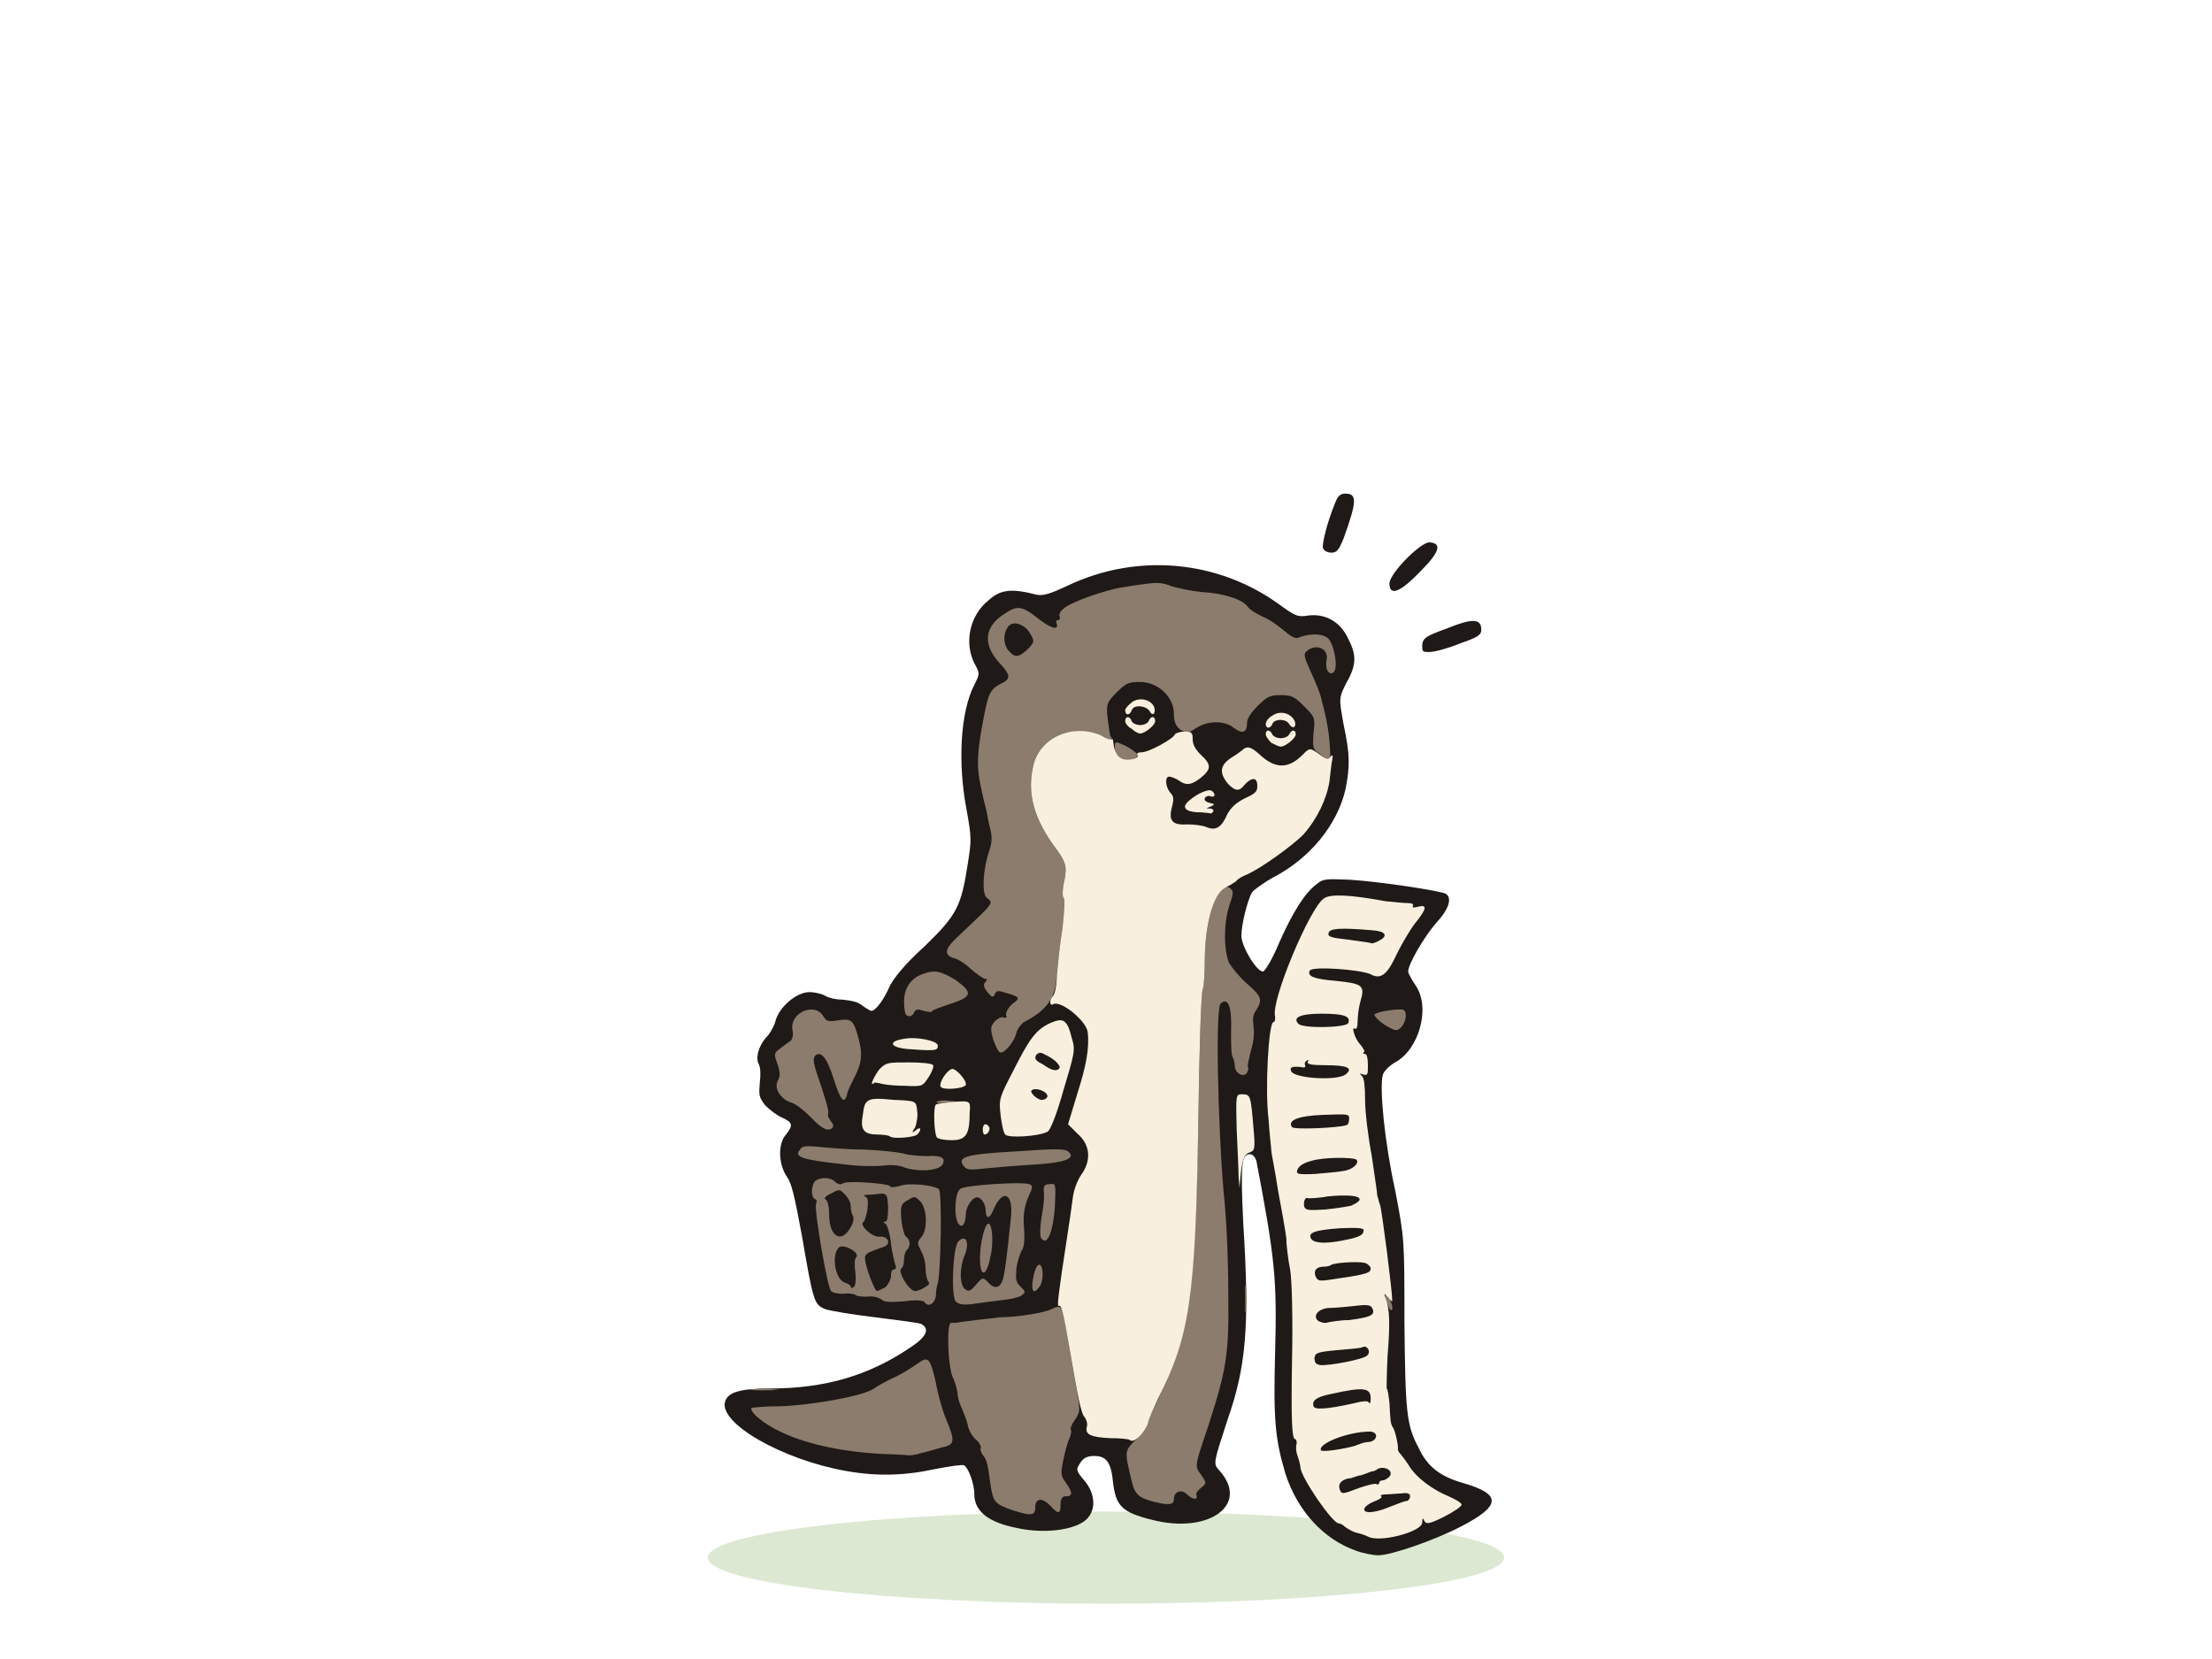
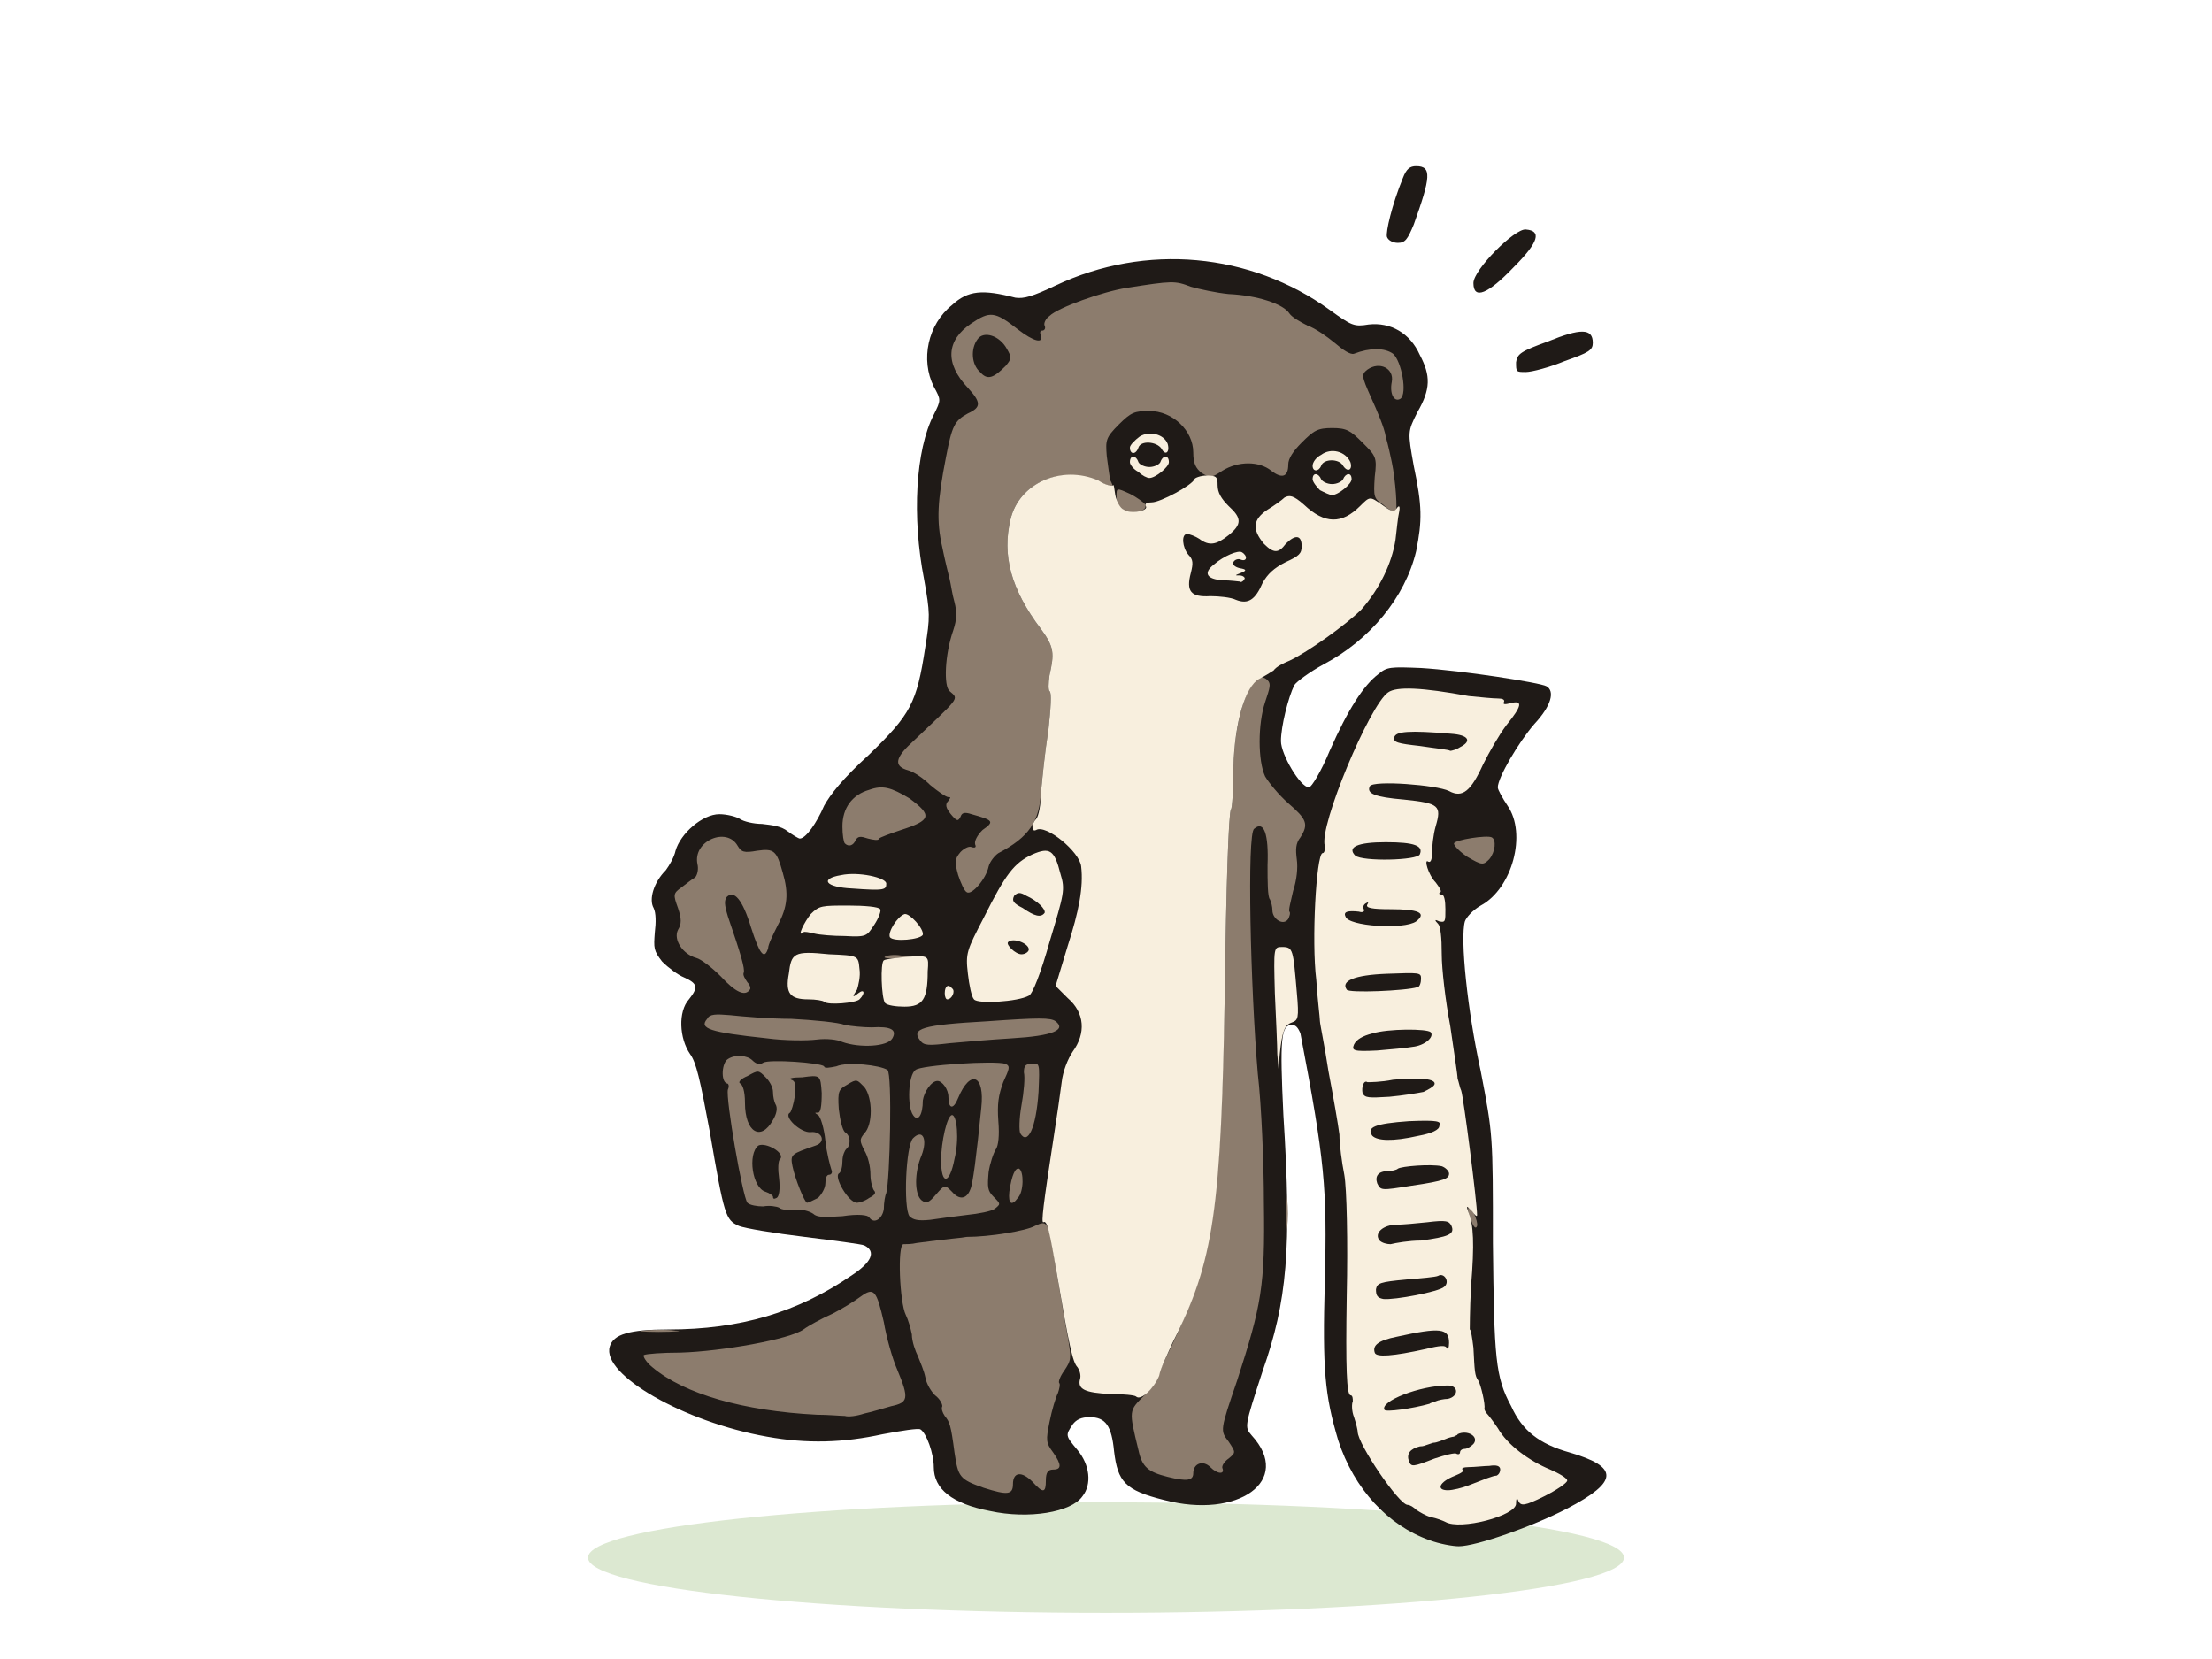
<svg xmlns="http://www.w3.org/2000/svg" viewBox="0 0 240 180">
-   <ellipse cx="120.0" cy="169" rx="43.2" ry="5" fill="#DCE8D1" />
-   <svg x="75.0" y="50.0" width="90.1" height="122.0" viewBox="0 0 88.6 120" fill-rule="evenodd">
+   <ellipse cx="120.0" cy="169" rx="56.2" ry="6" fill="#DCE8D1" />
+   <svg x="61.4" y="13.4" width="117.1" height="158.6" viewBox="0 0 88.6 120" fill-rule="evenodd">
    <path d="M70.9 116.3C67.5 115.1 64.7 112.1 63.4 108.1C62.3 104.4 62.1 102.3 62.3 95.1C62.5 87.3 62.3 85.2 60.3 74.7C60.1 74.2 59.9 74.0 59.6 74.0C58.7 74.0 58.6 75.1 58.9 81.4C59.6 92.4 59.2 96.7 57.2 102.4C55.7 107.0 55.7 107.0 56.3 107.7C59.7 111.4 55.2 114.6 49.1 113.0C45.9 112.2 45.3 111.5 45.0 109.0C44.8 106.9 44.3 106.2 43.0 106.2C42.3 106.2 41.9 106.4 41.6 106.8C41.0 107.7 41.0 107.7 42.0 108.9C43.0 110.1 43.2 111.7 42.4 112.7C41.5 114.0 38.0 114.6 34.8 113.9C31.7 113.3 30.2 112.1 30.2 110.3C30.2 109.2 29.6 107.5 29.1 107.2C28.9 107.1 27.6 107.3 26.0 107.6C22.8 108.3 19.8 108.4 16.5 107.8C9.7 106.6 2.9 102.7 3.6 100.4C3.9 99.4 5.2 99.0 8.4 99.0C14.3 99.0 19.0 97.6 23.4 94.6C25.1 93.5 25.5 92.6 24.5 92.1C24.3 92.0 22.0 91.7 19.6 91.4C17.1 91.1 14.7 90.7 14.2 90.5C13.1 90.0 13.0 89.7 11.8 82.7C11.0 78.4 10.7 77.1 10.2 76.4C9.3 75.1 9.2 72.9 10.1 71.9C10.9 70.9 10.8 70.6 9.7 70.1C9.2 69.9 8.4 69.3 7.9 68.8C7.2 67.9 7.2 67.7 7.3 66.4C7.4 65.6 7.4 64.8 7.2 64.4C6.8 63.7 7.2 62.3 8.2 61.3C8.5 60.9 8.9 60.2 9.0 59.7C9.4 58.3 11.2 56.7 12.6 56.7C13.2 56.7 14.0 56.9 14.3 57.1C14.6 57.3 15.4 57.5 16.1 57.5C17.0 57.6 17.7 57.7 18.2 58.1C18.6 58.4 19.1 58.7 19.2 58.7C19.7 58.7 20.6 57.4 21.2 56.0C21.7 55.1 22.7 53.8 24.9 51.8C28.3 48.5 28.8 47.6 29.5 43.0C29.9 40.5 29.9 40.2 29.4 37.4C28.4 32.3 28.7 26.8 30.2 23.9C30.8 22.7 30.8 22.7 30.2 21.6C29.1 19.4 29.7 16.5 31.7 14.9C33.0 13.7 34.2 13.6 36.9 14.3C37.6 14.4 38.3 14.2 40.2 13.3C47.6 9.8 56.2 10.6 62.7 15.3C64.5 16.6 64.7 16.7 65.9 16.5C67.7 16.3 69.3 17.2 70.1 19.0C71.0 20.7 71.0 21.8 69.9 23.7C69.1 25.3 69.1 25.3 69.6 28.1C70.3 31.4 70.3 32.6 69.8 35.1C68.9 38.9 66.0 42.4 62.2 44.4C61.1 45.0 60.0 45.8 59.8 46.1C59.3 47.1 58.7 49.5 58.7 50.7C58.7 51.8 60.3 54.5 61.0 54.5C61.2 54.5 62.0 53.2 62.7 51.5C64.2 48.1 65.5 46.1 66.7 45.2C67.4 44.6 67.7 44.6 70.2 44.7C73.5 44.9 80.0 45.9 80.5 46.2C81.2 46.6 80.9 47.8 79.5 49.3C78.2 50.8 76.5 53.7 76.5 54.5C76.5 54.7 76.9 55.4 77.3 56.0C78.9 58.3 77.7 62.8 75.1 64.2C74.4 64.6 73.9 65.2 73.8 65.5C73.4 66.9 74.0 72.8 75.1 77.8C76.1 83.0 76.1 83.0 76.1 91.9C76.2 101.4 76.3 102.9 77.6 105.3C78.5 107.3 79.9 108.4 82.4 109.1C86.5 110.3 86.4 111.5 82.2 113.7C79.3 115.2 74.7 116.8 73.3 116.8C72.8 116.8 71.7 116.6 70.9 116.3ZM78.0 19.6C78.1 18.9 78.4 18.7 80.6 17.9C83.3 16.8 84.3 16.8 84.3 18.0C84.3 18.6 84.0 18.8 82.0 19.5C80.8 20.0 79.3 20.4 78.8 20.4C78.0 20.4 78.0 20.4 78.0 19.6ZM74.5 13.1C74.5 12.0 77.9 8.6 78.8 8.7C80.1 8.8 79.9 9.7 77.8 11.8C75.7 14.0 74.5 14.5 74.5 13.1ZM67.4 9.3C67.3 8.9 67.8 6.7 68.7 4.5C69.0 3.7 69.3 3.5 69.8 3.5C71.1 3.5 71.0 4.4 69.6 8.3C69.1 9.5 68.9 9.8 68.3 9.8C67.9 9.8 67.5 9.6 67.4 9.3Z" fill="#1F1A17" />
    <path d="M34.3 112.0C32.3 111.3 32.2 111.1 31.9 109.1C31.6 106.8 31.5 106.6 31.1 106.1C30.9 105.8 30.8 105.5 30.9 105.3C30.9 105.1 30.7 104.7 30.3 104.4C30.0 104.1 29.6 103.5 29.5 102.9C29.4 102.4 29.1 101.7 28.9 101.2C28.7 100.8 28.4 100.0 28.4 99.4C28.3 98.9 28.1 98.2 27.9 97.8C27.4 96.8 27.2 92.1 27.7 92.0C27.9 92.0 28.4 92.0 28.8 91.9C31.8 91.5 32.4 91.5 32.9 91.4C34.8 91.4 37.8 90.9 38.5 90.5C39.6 90.0 39.6 90.0 40.3 94.4C40.6 96.2 41.0 98.6 41.2 99.6C41.5 101.4 41.5 101.5 40.9 102.4C40.6 102.8 40.4 103.3 40.5 103.4C40.6 103.5 40.5 103.9 40.4 104.2C40.2 104.6 39.9 105.6 39.7 106.6C39.4 108.1 39.4 108.3 40.0 109.1C40.7 110.1 40.7 110.5 40.0 110.5C39.6 110.5 39.4 110.7 39.4 111.4C39.4 112.4 39.2 112.5 38.3 111.5C37.4 110.6 36.7 110.7 36.7 111.7C36.7 112.6 36.2 112.6 34.3 112.0ZM49.4 111.1C47.8 110.7 47.3 110.3 47.0 108.9C46.2 105.6 46.2 105.7 47.5 104.4C48.1 103.8 48.6 103.1 48.6 102.9C48.6 102.7 49.1 101.6 49.7 100.4C53.2 93.0 53.7 89.6 54.1 70.7C54.2 63.0 54.4 56.5 54.6 56.3C54.7 56.2 54.8 54.6 54.8 52.8C54.9 48.3 56.4 44.5 57.6 45.7C57.9 46.0 57.8 46.3 57.4 47.5C56.8 49.3 56.8 52.3 57.4 53.6C57.7 54.1 58.5 55.1 59.3 55.8C60.8 57.1 61.0 57.5 60.3 58.6C59.9 59.1 59.9 59.6 60.0 60.4C60.1 61.1 60.0 62.1 59.7 63.0C59.5 63.9 59.3 64.6 59.4 64.7C59.5 64.8 59.4 65.1 59.3 65.3C58.9 65.9 58.0 65.3 58.0 64.6C58.0 64.3 57.9 63.9 57.8 63.7C57.6 63.5 57.6 62.2 57.6 60.9C57.7 58.3 57.3 57.2 56.5 57.9C55.9 58.3 56.2 71.0 56.8 78.0C57.1 80.6 57.3 85.4 57.3 88.6C57.4 95.5 57.1 97.0 55.1 103.2C53.7 107.3 53.7 107.3 54.4 108.2C55.0 109.1 55.0 109.1 54.4 109.6C54.1 109.8 53.8 110.2 53.9 110.4C54.1 110.9 53.5 110.9 52.9 110.3C52.3 109.7 51.5 110.0 51.5 110.8C51.5 111.4 51.0 111.5 49.4 111.1ZM20.6 106.0C14.6 105.7 9.7 104.3 7.1 102.1C6.6 101.7 6.3 101.2 6.4 101.1C6.6 101.0 7.9 100.9 9.4 100.9C12.8 100.8 18.4 99.8 19.5 99.0C19.9 98.7 21.0 98.1 21.9 97.7C22.7 97.3 23.8 96.6 24.2 96.3C25.3 95.5 25.5 95.8 26.1 98.4C26.3 99.6 26.8 101.4 27.2 102.3C28.2 104.7 28.1 105.0 26.7 105.3C26.0 105.5 25.0 105.8 24.5 105.9C23.9 106.1 23.2 106.2 22.9 106.1C22.6 106.1 21.5 106.0 20.6 106.0ZM6.4 99.1C7.2 99.0 8.3 99.0 9.0 99.1C9.7 99.1 9.1 99.2 7.6 99.2C6.2 99.2 5.7 99.1 6.4 99.1ZM59.1 89.4C59.1 88.1 59.1 87.6 59.2 88.3C59.3 89.0 59.3 90.0 59.2 90.6C59.1 91.2 59.1 90.6 59.1 89.4ZM74.3 90.0C74.1 89.5 74.0 89.1 74.1 89.0C74.3 88.8 74.9 90.1 74.8 90.5C74.7 90.8 74.5 90.6 74.3 90.0ZM24.9 89.8C24.8 89.6 24.0 89.5 22.7 89.7C21.2 89.8 20.6 89.8 20.3 89.5C20.0 89.3 19.4 89.1 18.8 89.2C18.3 89.2 17.7 89.2 17.5 89.0C17.3 88.9 16.7 88.8 16.2 88.9C15.7 88.9 15.1 88.8 14.9 88.6C14.5 88.1 13.1 80.0 13.3 79.3C13.4 79.1 13.4 78.8 13.2 78.8C12.7 78.6 12.8 77.1 13.3 76.8C13.9 76.4 14.9 76.5 15.3 76.9C15.6 77.2 15.9 77.3 16.2 77.1C16.7 76.8 20.9 77.1 21.2 77.4C21.2 77.6 21.7 77.5 22.2 77.4C23.1 77.0 25.8 77.3 26.4 77.7C26.8 78.0 26.6 86.8 26.3 87.8C26.2 88.0 26.1 88.6 26.1 89.1C26.0 89.9 25.3 90.4 24.9 89.8ZM28.2 89.7C27.7 89.0 27.9 83.9 28.5 83.3C29.3 82.5 29.7 83.4 29.2 84.7C28.6 86.1 28.6 87.9 29.2 88.4C29.6 88.7 29.8 88.6 30.4 87.9C31.1 87.1 31.1 87.1 31.7 87.7C32.3 88.4 32.9 88.3 33.2 87.5C33.4 87.1 33.7 84.8 34.1 80.8C34.4 78.1 33.2 77.6 32.2 80.0C31.8 81.0 31.4 80.9 31.4 79.9C31.4 79.3 30.9 78.6 30.5 78.6C30.0 78.6 29.4 79.5 29.3 80.2C29.3 81.4 28.9 82.0 28.5 81.4C28.0 80.7 28.1 78.1 28.7 77.7C29.1 77.3 35.3 76.9 36.1 77.2C36.5 77.4 36.4 77.6 35.9 78.7C35.5 79.8 35.4 80.5 35.5 81.9C35.6 83.1 35.5 83.9 35.3 84.2C35.1 84.5 34.8 85.4 34.7 86.1C34.6 87.3 34.6 87.6 35.1 88.1C35.7 88.7 35.7 88.7 35.2 89.1C34.9 89.3 33.9 89.5 32.9 89.6C32.0 89.7 30.6 89.9 29.9 90.0C28.9 90.1 28.5 90.0 28.2 89.7ZM20.7 88.2C21.0 87.9 21.3 87.4 21.3 87.0C21.3 86.6 21.4 86.3 21.6 86.3C21.8 86.3 21.9 86.1 21.8 85.9C21.7 85.6 21.4 84.5 21.3 83.5C21.2 82.5 20.9 81.5 20.7 81.4C20.4 81.2 20.4 81.2 20.7 81.2C20.9 81.2 21.0 80.7 21.0 79.6C20.9 78.1 20.9 78.1 19.4 78.3C18.6 78.3 18.2 78.4 18.5 78.5C18.8 78.6 18.9 78.8 18.8 79.8C18.7 80.5 18.5 81.1 18.4 81.2C17.8 81.5 19.3 82.9 20.1 82.8C21.0 82.7 21.4 83.6 20.5 83.9C18.5 84.6 18.4 84.6 18.6 85.6C18.8 86.6 19.6 88.6 19.8 88.6C19.9 88.6 20.3 88.4 20.7 88.2ZM24.9 88.2C25.3 88.0 25.5 87.8 25.3 87.6C25.2 87.5 25.0 86.9 25.0 86.3C25.0 85.6 24.8 84.8 24.5 84.3C24.1 83.5 24.1 83.4 24.5 82.9C25.2 82.2 25.2 80.0 24.5 79.1C23.9 78.5 23.9 78.4 23.1 78.9C22.4 79.3 22.3 79.4 22.4 80.9C22.5 81.8 22.7 82.6 22.9 82.8C23.4 83.1 23.4 83.9 23.0 84.2C22.9 84.3 22.7 84.7 22.7 85.2C22.7 85.6 22.6 86.1 22.4 86.2C22.0 86.5 23.2 88.6 23.9 88.6C24.0 88.6 24.5 88.5 24.9 88.2ZM36.4 87.7C36.6 86.3 36.9 85.7 37.2 85.8C37.6 86.0 37.6 87.7 37.1 88.2C36.6 88.9 36.3 88.7 36.4 87.7ZM17.5 86.6C17.4 85.9 17.4 85.1 17.6 85.0C18.0 84.5 16.4 83.6 15.8 83.9C14.9 84.6 15.3 87.4 16.4 87.7C16.7 87.8 17.0 88.0 17.0 88.1C17.0 88.3 17.1 88.3 17.3 88.2C17.5 88.1 17.6 87.5 17.5 86.6ZM30.8 85.1C30.8 83.6 31.3 81.4 31.7 81.4C32.1 81.4 32.3 83.4 31.9 85.0C31.5 87.1 30.8 87.2 30.8 85.1ZM37.3 82.9C37.2 82.7 37.2 81.7 37.4 80.6C37.6 79.5 37.7 78.3 37.6 77.9C37.6 77.4 37.7 77.2 38.2 77.2C38.9 77.1 38.9 77.1 38.8 79.5C38.6 82.5 37.9 83.9 37.3 82.9ZM17.0 81.8C17.3 81.3 17.4 80.8 17.2 80.5C17.1 80.3 17.0 79.9 17.0 79.5C17.0 79.1 16.7 78.6 16.4 78.3C15.8 77.7 15.8 77.7 14.9 78.2C14.4 78.4 14.1 78.7 14.3 78.8C14.5 78.9 14.7 79.4 14.7 80.4C14.7 82.8 16.0 83.6 17.0 81.8ZM22.7 75.4C22.3 75.2 21.4 75.1 20.6 75.2C19.8 75.3 18.0 75.3 16.5 75.1C11.8 74.6 10.9 74.3 11.6 73.5C11.8 73.1 12.3 73.1 13.5 73.2C14.4 73.3 16.7 73.5 18.5 73.5C20.4 73.6 22.4 73.8 22.9 74.0C23.4 74.1 24.4 74.2 25.1 74.2C26.7 74.1 27.2 74.4 26.8 75.1C26.4 75.8 24.1 75.9 22.7 75.4ZM29.1 75.3C28.3 74.3 29.2 74.0 34.6 73.7C38.8 73.4 39.8 73.4 40.2 73.7C41.1 74.4 40.0 74.9 36.6 75.1C34.9 75.2 32.6 75.4 31.5 75.5C29.8 75.7 29.4 75.7 29.1 75.3ZM12.7 70.0C12.0 69.3 11.1 68.6 10.7 68.5C9.6 68.2 8.8 67.0 9.2 66.2C9.5 65.7 9.5 65.3 9.2 64.4C8.8 63.3 8.8 63.2 9.5 62.7C9.9 62.4 10.4 62.0 10.6 61.9C10.8 61.7 10.9 61.2 10.8 60.8C10.4 58.9 13.2 57.7 14.1 59.3C14.4 59.8 14.6 59.9 15.7 59.7C17.1 59.5 17.3 59.7 17.8 61.5C18.3 63.2 18.2 64.3 17.4 65.8C17.0 66.6 16.6 67.4 16.6 67.7C16.3 68.7 15.9 68.2 15.2 66.0C14.5 63.7 13.8 62.9 13.2 63.5C13.0 63.8 13.0 64.1 13.3 65.1C14.4 68.3 14.7 69.4 14.6 69.7C14.5 69.9 14.7 70.2 14.9 70.5C15.1 70.7 15.2 71.0 15.1 71.1C14.7 71.7 13.9 71.3 12.7 70.0ZM26.2 68.4C26.3 68.3 26.9 68.2 27.5 68.3C28.6 68.4 28.6 68.4 27.3 68.5C26.5 68.6 26.0 68.5 26.2 68.4ZM32.9 63.1C32.7 63.0 32.4 62.3 32.2 61.7C31.9 60.6 31.9 60.4 32.4 59.8C32.7 59.5 33.1 59.3 33.3 59.4C33.6 59.5 33.7 59.4 33.6 59.2C33.5 58.9 33.8 58.4 34.2 58.0C35.2 57.3 35.1 57.2 33.3 56.7C32.7 56.5 32.5 56.6 32.4 56.9C32.2 57.3 32.1 57.3 31.6 56.7C31.2 56.2 31.1 55.9 31.4 55.6C31.6 55.3 31.6 55.3 31.4 55.3C31.2 55.3 30.5 54.8 29.9 54.3C29.3 53.7 28.5 53.2 28.1 53.1C27.0 52.8 27.0 52.2 28.1 51.1C32.4 47.0 32.3 47.3 31.5 46.6C31.0 46.2 31.1 43.6 31.8 41.6C32.1 40.7 32.1 40.1 31.9 39.3C31.7 38.6 31.6 37.8 31.5 37.4C31.4 37.0 31.1 35.8 30.9 34.8C30.4 32.6 30.5 31.0 31.2 27.4C31.7 24.8 31.9 24.4 33.0 23.8C34.1 23.3 34.1 22.9 33.0 21.7C31.1 19.7 31.2 17.8 33.3 16.4C34.8 15.4 35.2 15.4 37.1 16.9C38.4 17.9 39.2 18.1 39.0 17.4C38.9 17.2 38.9 17.0 39.1 17.0C39.3 17.0 39.4 16.8 39.3 16.6C39.2 16.4 39.4 16.0 39.7 15.8C40.4 15.1 44.1 13.8 46.0 13.5C49.8 12.9 50.0 12.9 51.3 13.4C52.0 13.6 53.4 13.9 54.4 14.0C56.7 14.1 58.9 14.8 59.4 15.6C59.6 15.9 60.3 16.3 60.9 16.6C61.5 16.8 62.5 17.5 63.1 18.0C63.8 18.6 64.4 19.0 64.7 18.9C66.0 18.4 67.2 18.4 67.9 18.9C68.6 19.5 69.1 22.2 68.5 22.6C68.0 22.9 67.6 22.2 67.8 21.2C68.0 20.1 66.8 19.5 65.8 20.2C65.3 20.6 65.3 20.7 66.1 22.5C66.6 23.6 67.2 25.0 67.3 25.7C67.5 26.4 67.7 27.3 67.8 27.8C68.1 29.2 68.3 31.9 68.1 31.9C68.0 31.9 67.5 31.7 67.1 31.3C66.3 30.8 66.3 30.6 66.4 29.0C66.6 27.4 66.5 27.3 65.4 26.2C64.4 25.2 64.1 25.0 62.9 25.0C61.7 25.0 61.4 25.2 60.4 26.2C59.7 26.9 59.3 27.5 59.3 28.0C59.3 29.0 58.8 29.2 57.9 28.5C56.9 27.7 55.2 27.7 53.9 28.5C53.0 29.1 52.9 29.1 52.2 28.7C51.7 28.3 51.5 27.9 51.5 27.0C51.5 25.2 49.8 23.6 47.9 23.6C46.7 23.6 46.4 23.7 45.4 24.7C44.3 25.8 44.3 26.0 44.4 27.3C44.5 28.0 44.6 28.9 44.7 29.3C45.0 29.9 45.0 29.9 43.7 29.4C40.7 28.0 37.2 29.5 36.5 32.5C35.8 35.4 36.5 38.2 39.0 41.5C40.1 43.0 40.1 43.5 39.7 45.3C39.6 46.0 39.6 46.5 39.7 46.6C39.9 46.7 39.8 48.0 39.6 49.9C39.3 51.7 39.1 53.9 39.0 54.8C38.9 57.3 38.0 58.6 35.5 59.9C35.2 60.1 34.8 60.6 34.7 61.0C34.5 62.0 33.3 63.4 32.9 63.1ZM74.0 60.2C73.4 59.8 72.9 59.3 72.9 59.1C73.0 58.8 75.6 58.4 76.0 58.6C76.4 58.8 76.3 59.8 75.8 60.4C75.3 60.9 75.2 60.9 74.0 60.2ZM22.9 59.1C22.8 59.0 22.7 58.4 22.7 57.7C22.7 56.2 23.5 55.1 24.9 54.7C26.0 54.3 26.7 54.5 28.2 55.4C30.1 56.8 30.0 57.2 27.5 58.0C26.6 58.3 25.8 58.6 25.7 58.7C25.7 58.9 25.2 58.8 24.8 58.7C24.2 58.5 24.0 58.5 23.8 58.8C23.6 59.3 23.2 59.4 22.9 59.1ZM45.5 31.6C45.3 31.4 45.2 31.0 45.2 30.6C45.2 29.9 45.2 29.9 46.3 30.4C46.9 30.7 47.4 31.1 47.5 31.2C48.0 31.9 46.1 32.2 45.5 31.6ZM36.1 19.9C36.6 19.3 36.6 19.2 36.2 18.5C35.6 17.4 34.3 17.0 33.8 17.7C33.2 18.5 33.3 19.8 34.0 20.4C34.6 21.1 35.1 20.9 36.1 19.9Z" fill="#8C7C6D" />
    <path d="M72.2 114.8C72.0 114.7 71.5 114.5 71.0 114.4C70.6 114.3 70.1 114.0 69.8 113.8C69.6 113.6 69.3 113.4 69.1 113.4C68.4 113.4 65.0 108.4 65.0 107.4C65.0 107.3 64.9 106.8 64.7 106.2C64.5 105.7 64.5 105.1 64.6 104.9C64.6 104.7 64.6 104.4 64.4 104.4C64.1 104.3 64.0 102.3 64.1 96.2C64.2 91.8 64.1 87.4 63.9 86.3C63.7 85.3 63.5 83.8 63.5 83.0C63.4 82.2 63.0 79.9 62.6 77.8C62.3 75.8 61.9 73.9 61.9 73.7C61.9 73.4 61.7 71.9 61.6 70.3C61.2 67.1 61.6 60.1 62.1 59.9C62.3 59.9 62.3 59.6 62.3 59.3C61.8 57.7 66.0 47.7 67.5 46.7C68.2 46.2 70.3 46.3 74.1 47.0C75.1 47.1 76.1 47.2 76.5 47.2C76.9 47.2 77.1 47.3 77.0 47.5C76.9 47.7 77.1 47.7 77.5 47.6C78.6 47.3 78.5 47.8 77.2 49.4C76.6 50.2 75.8 51.6 75.3 52.6C74.3 54.8 73.6 55.4 72.5 54.8C71.5 54.3 66.3 53.9 66.0 54.4C65.7 55.0 66.4 55.3 68.8 55.5C71.7 55.8 71.9 56.0 71.4 57.7C71.2 58.4 71.1 59.4 71.1 59.9C71.1 60.4 71.0 60.7 70.8 60.6C70.4 60.3 70.8 61.7 71.4 62.3C71.7 62.7 71.9 63.0 71.8 63.1C71.6 63.2 71.7 63.3 71.9 63.3C72.1 63.3 72.2 63.8 72.2 64.5C72.2 65.5 72.2 65.6 71.7 65.5C71.3 65.3 71.3 65.4 71.6 65.7C71.8 65.9 71.9 66.8 71.9 68.2C71.9 69.4 72.2 72.0 72.6 74.1C72.9 76.2 73.2 78.1 73.2 78.4C73.3 78.7 73.4 79.2 73.5 79.4C73.7 80.0 74.8 88.6 74.8 89.6C74.8 89.8 74.6 89.6 74.4 89.3C73.9 88.8 73.9 88.8 74.1 89.4C74.5 90.4 74.6 91.9 74.3 95.5C74.2 97.4 74.2 99.0 74.2 99.0C74.3 99.0 74.4 99.7 74.5 100.5C74.6 102.4 74.6 102.8 74.9 103.2C75.1 103.5 75.5 105.2 75.4 105.5C75.4 105.6 75.5 105.8 75.6 105.9C75.7 106.0 76.1 106.5 76.5 107.1C77.3 108.5 79.1 109.8 80.8 110.5C81.5 110.8 82.2 111.2 82.2 111.4C82.2 111.6 81.3 112.2 80.3 112.7C78.7 113.5 78.4 113.5 78.2 113.1C78.1 112.8 78.0 112.8 78.0 113.3C78.0 114.3 73.4 115.5 72.2 114.8ZM74.1 111.8C75.4 111.3 76.1 111.0 76.4 111.0C76.6 110.9 76.7 110.7 76.7 110.5C76.7 110.2 76.4 110.1 75.8 110.2C75.4 110.2 74.6 110.3 74.1 110.3C73.7 110.3 73.5 110.4 73.6 110.5C73.8 110.6 73.5 110.8 73.0 111.0C71.7 111.5 71.4 112.2 72.4 112.2C72.8 112.2 73.6 112.0 74.1 111.8ZM71.3 109.6C72.2 109.3 73.0 109.1 73.1 109.2C73.3 109.3 73.4 109.2 73.4 109.1C73.4 108.9 73.6 108.8 73.8 108.8C74.0 108.8 74.3 108.6 74.5 108.4C75.0 107.8 74.0 107.2 73.2 107.6C73.2 107.7 73.0 107.7 72.9 107.8C72.8 107.8 72.4 107.9 72.2 108.0C71.9 108.1 71.5 108.3 71.2 108.3C70.9 108.4 70.6 108.5 70.6 108.5C70.6 108.5 70.4 108.6 70.1 108.6C69.3 108.8 69.0 109.2 69.2 109.8C69.4 110.3 69.5 110.3 71.3 109.6ZM70.9 105.1C71.0 105.0 71.2 105.0 71.4 104.9C71.6 104.8 72.1 104.7 72.4 104.7C73.3 104.5 73.3 103.6 72.4 103.6C70.1 103.6 66.8 104.9 67.2 105.6C67.3 105.8 69.5 105.5 70.9 105.1ZM46.8 104.5C46.7 104.4 45.8 104.3 44.7 104.3C42.6 104.2 42.0 103.9 42.2 103.1C42.3 102.8 42.2 102.4 42.0 102.1C41.6 101.7 41.3 100.3 40.3 94.4C39.7 90.9 39.5 90.0 39.2 90.2C39.0 90.3 39.2 88.7 40.0 83.5C40.3 81.6 40.6 79.5 40.7 78.7C40.8 77.8 41.2 76.8 41.6 76.2C42.7 74.7 42.6 73.0 41.2 71.8L40.2 70.8 L41.2 67.5C42.1 64.7 42.5 62.7 42.3 61.0C42.2 59.8 39.4 57.5 38.6 58.0C38.2 58.2 38.2 57.5 38.6 57.1C38.8 56.9 39.0 55.9 39.0 54.9C39.1 53.9 39.3 51.7 39.6 49.9C39.8 48.0 39.9 46.7 39.7 46.6C39.6 46.5 39.6 46.0 39.7 45.3C40.1 43.5 40.1 43.0 39.0 41.5C36.5 38.2 35.8 35.4 36.5 32.5C37.2 29.5 40.7 28.0 43.7 29.3C44.3 29.7 44.9 29.8 44.9 29.7C45.0 29.6 45.0 29.9 45.1 30.5C45.2 31.0 45.5 31.6 45.8 31.7C46.3 32.1 47.9 31.8 47.6 31.4C47.5 31.2 47.7 31.1 48.1 31.1C48.8 31.1 51.4 29.7 51.6 29.2C51.6 29.1 52.1 28.9 52.6 28.9C53.4 28.9 53.5 29.0 53.5 29.7C53.5 30.3 53.8 30.8 54.4 31.4C55.5 32.4 55.5 32.9 54.4 33.8C53.4 34.6 52.8 34.7 52.0 34.1C51.7 33.9 51.2 33.7 51.0 33.7C50.5 33.7 50.6 34.8 51.1 35.4C51.5 35.8 51.5 36.1 51.3 36.9C50.9 38.4 51.3 38.9 52.9 38.8C53.6 38.8 54.6 38.9 55.0 39.1C56.0 39.5 56.6 39.1 57.2 37.7C57.6 37.0 58.1 36.5 59.1 36.0C60.2 35.5 60.4 35.3 60.4 34.7C60.4 33.8 59.9 33.7 59.1 34.5C58.5 35.3 58.1 35.3 57.3 34.5C56.3 33.3 56.4 32.5 57.6 31.7C58.1 31.4 58.8 30.9 59.0 30.7C59.4 30.5 59.7 30.5 60.6 31.3C62.3 32.9 63.7 32.9 65.2 31.4C66.0 30.6 66.0 30.6 67.0 31.3C67.8 31.9 68.0 31.9 68.2 31.6C68.4 31.3 68.5 31.4 68.4 31.9C68.3 32.3 68.2 33.4 68.1 34.2C67.8 36.1 66.8 38.2 65.3 39.9C64.1 41.1 60.9 43.4 59.4 44.1C58.9 44.3 58.3 44.6 58.1 44.9C57.8 45.1 57.3 45.4 56.9 45.6C55.8 46.2 54.9 49.1 54.8 52.8C54.8 54.6 54.7 56.2 54.6 56.3C54.4 56.5 54.2 63.0 54.1 70.7C53.8 89.3 53.2 93.4 49.8 100.1C49.4 101.0 48.8 102.2 48.7 102.8C48.3 103.8 47.2 104.9 46.8 104.5ZM70.6 100.6C71.8 100.3 72.2 100.3 72.3 100.5C72.4 100.7 72.5 100.5 72.5 100.1C72.5 98.9 71.8 98.8 68.2 99.6C66.7 99.9 66.2 100.3 66.4 100.9C66.5 101.3 67.9 101.2 70.6 100.6ZM72.1 95.5C72.6 95.1 72.1 94.3 71.6 94.6C71.4 94.7 70.2 94.8 69.0 94.9C66.8 95.1 66.6 95.2 66.5 95.7C66.5 96.2 66.6 96.4 67.1 96.5C68.0 96.6 71.7 95.9 72.1 95.5ZM70.2 91.7C72.4 91.4 73.0 91.2 72.7 90.5C72.5 90.1 72.3 90.0 70.7 90.2C69.8 90.3 68.6 90.4 68.2 90.4C67.1 90.4 66.3 91.1 66.8 91.7C67.0 91.9 67.4 92.0 67.7 92.0C68.1 91.9 69.2 91.7 70.2 91.7ZM69.4 87.2C72.2 86.8 72.5 86.6 72.5 86.2C72.5 86.0 72.2 85.7 71.9 85.6C71.0 85.4 68.6 85.6 68.3 85.8C68.2 85.9 67.8 86.0 67.5 86.0C66.7 86.0 66.4 86.4 66.6 87.0C66.9 87.6 66.9 87.6 69.4 87.2ZM70.0 83.1C71.1 82.9 71.7 82.6 71.7 82.3C71.9 81.9 71.6 81.8 69.2 81.9C66.4 82.1 65.7 82.4 66.2 83.1C66.6 83.5 67.8 83.6 70.0 83.1ZM70.4 79.5C70.8 79.3 71.2 79.1 71.3 78.9C71.5 78.4 70.0 78.3 67.9 78.5C66.9 78.7 66.0 78.7 65.8 78.7C65.5 78.5 65.3 79.1 65.4 79.6C65.6 80.0 65.9 80.0 67.6 79.9C68.7 79.8 69.9 79.6 70.4 79.5ZM58.4 76.4C58.4 75.8 58.3 73.5 58.2 71.4C58.1 67.6 58.1 67.6 58.8 67.6C59.7 67.6 59.7 67.8 60.0 71.3C60.2 73.5 60.1 73.6 59.6 73.8C59.0 74.0 58.8 74.5 58.6 76.4L58.5 77.6 L58.4 76.4ZM69.5 75.8C70.5 75.7 71.3 75.0 71.0 74.6C70.7 74.3 67.5 74.3 66.2 74.7C65.4 74.9 64.9 75.2 64.7 75.6C64.5 76.1 64.6 76.2 66.6 76.1C67.7 76.0 69.0 75.9 69.5 75.8ZM26.2 72.2C25.9 71.8 25.8 68.9 26.1 68.7C26.2 68.6 27.1 68.5 28.1 68.4C29.8 68.3 29.8 68.3 29.7 69.6C29.7 71.9 29.3 72.5 27.8 72.5C27.1 72.5 26.4 72.4 26.2 72.2ZM21.2 72.1C21.1 72.0 20.5 71.9 19.9 71.9C18.4 71.9 18.0 71.4 18.3 69.8C18.5 68.1 18.7 67.9 21.6 68.2C24.0 68.3 24.0 68.3 24.1 69.4C24.2 70.0 24.0 70.8 23.9 71.1C23.5 71.7 23.5 71.8 24.0 71.4C24.5 71.0 24.6 71.4 24.1 71.9C23.8 72.2 21.5 72.4 21.2 72.1ZM33.5 71.9C33.3 71.7 33.1 70.7 33.0 69.8C32.8 68.1 32.9 67.9 34.3 65.2C36.1 61.6 36.8 60.7 38.3 60.0C39.7 59.4 40.1 59.6 40.6 61.6C41.0 62.9 40.9 63.2 39.7 67.2C39.0 69.7 38.3 71.5 38.0 71.6C37.1 72.1 33.8 72.3 33.5 71.9ZM31.1 71.4C31.1 70.8 31.4 70.6 31.7 71.0C32.0 71.2 31.7 71.9 31.3 71.9C31.2 71.9 31.1 71.7 31.1 71.4ZM69.9 70.9C70.1 70.9 70.2 70.5 70.2 70.2C70.2 69.7 70.1 69.7 67.4 69.8C64.7 69.9 63.6 70.4 64.1 71.1C64.2 71.4 69.0 71.2 69.9 70.9ZM38.0 67.8C38.0 67.3 36.7 66.8 36.3 67.2C36.1 67.4 36.9 68.2 37.4 68.2C37.7 68.2 38.0 68.0 38.0 67.8ZM26.6 66.8C26.4 66.4 27.2 65.1 27.8 64.9C28.2 64.8 29.4 66.1 29.3 66.6C29.1 67.0 26.9 67.2 26.6 66.8ZM20.4 66.5C20.0 66.4 19.5 66.3 19.5 66.4C18.9 66.9 19.6 65.5 20.1 64.9C20.8 64.2 21.0 64.2 23.2 64.2C24.5 64.2 25.7 64.3 25.8 64.5C25.9 64.6 25.7 65.2 25.3 65.8C24.7 66.7 24.7 66.8 22.9 66.7C21.9 66.7 20.8 66.6 20.4 66.5ZM69.8 65.5C70.7 64.8 70.0 64.5 67.7 64.5C66.2 64.5 65.6 64.4 65.8 64.1C65.9 63.9 65.9 63.9 65.7 64.0C65.5 64.1 65.4 64.3 65.5 64.5C65.6 64.7 65.4 64.8 65.1 64.7C64.2 64.6 63.8 64.7 64.0 65.1C64.2 65.9 68.8 66.2 69.8 65.5ZM39.3 64.8C39.4 64.5 38.7 63.8 37.8 63.4C37.3 63.1 37.1 63.1 36.8 63.4C36.6 63.8 36.7 64.0 37.5 64.4C38.5 65.1 39.0 65.2 39.3 64.8ZM23.5 62.8C21.3 62.7 20.8 62.0 22.6 61.7C24.0 61.4 26.3 61.9 26.3 62.4C26.3 62.9 26.2 63.0 23.5 62.8ZM70.1 60.0C70.4 59.3 69.7 59.0 67.3 59.0C65.0 59.0 64.1 59.4 64.8 60.1C65.4 60.6 69.9 60.5 70.1 60.0ZM73.4 51.2C74.4 50.7 74.1 50.2 72.7 50.1C69.2 49.8 68.1 49.9 68.0 50.4C67.9 50.8 68.3 50.9 70.1 51.1C71.4 51.3 72.5 51.4 72.6 51.5C72.7 51.5 73.1 51.4 73.4 51.2ZM53.9 37.5C52.6 37.4 52.3 36.9 53.2 36.2C54.0 35.5 55.2 35.0 55.5 35.2C56.0 35.5 55.9 36.0 55.4 35.8C55.2 35.7 54.9 35.8 54.8 36.0C54.7 36.2 54.9 36.4 55.3 36.5C55.9 36.6 55.9 36.7 55.4 36.9C54.9 37.1 54.9 37.1 55.3 37.1C55.6 37.1 55.8 37.3 55.7 37.4C55.6 37.6 55.4 37.7 55.3 37.6C55.2 37.6 54.6 37.5 53.9 37.5ZM61.9 30.1C61.6 29.8 61.3 29.4 61.3 29.2C61.3 28.6 61.8 28.7 62.0 29.2C62.1 29.4 62.5 29.6 62.9 29.6C63.3 29.6 63.7 29.4 63.8 29.2C64.0 28.7 64.5 28.6 64.5 29.2C64.5 29.6 63.4 30.5 62.9 30.5C62.7 30.5 62.3 30.3 61.9 30.1ZM47.0 28.6C46.6 28.4 46.3 28.0 46.3 27.8C46.3 27.2 46.8 27.2 47.0 27.8C47.1 28.0 47.5 28.2 47.9 28.2C48.3 28.2 48.7 28.0 48.8 27.8C49.0 27.2 49.5 27.2 49.5 27.8C49.5 28.2 48.4 29.1 47.9 29.1C47.7 29.1 47.3 28.9 47.0 28.6ZM61.3 28.1C61.3 27.8 61.6 27.4 62.0 27.2C62.8 26.6 64.0 26.9 64.4 27.8C64.6 28.4 64.2 28.7 63.8 28.1C63.5 27.5 62.2 27.5 62.0 28.1C61.8 28.6 61.3 28.6 61.3 28.1ZM46.3 26.6C46.3 26.4 46.7 26.0 47.1 25.7C47.9 25.2 49.1 25.5 49.4 26.3C49.6 27.0 49.2 27.3 48.9 26.7C48.5 26.1 47.2 26.0 47.0 26.6C46.8 27.2 46.3 27.2 46.3 26.6Z" fill="#F8EFDE" />
  </svg>
</svg>
